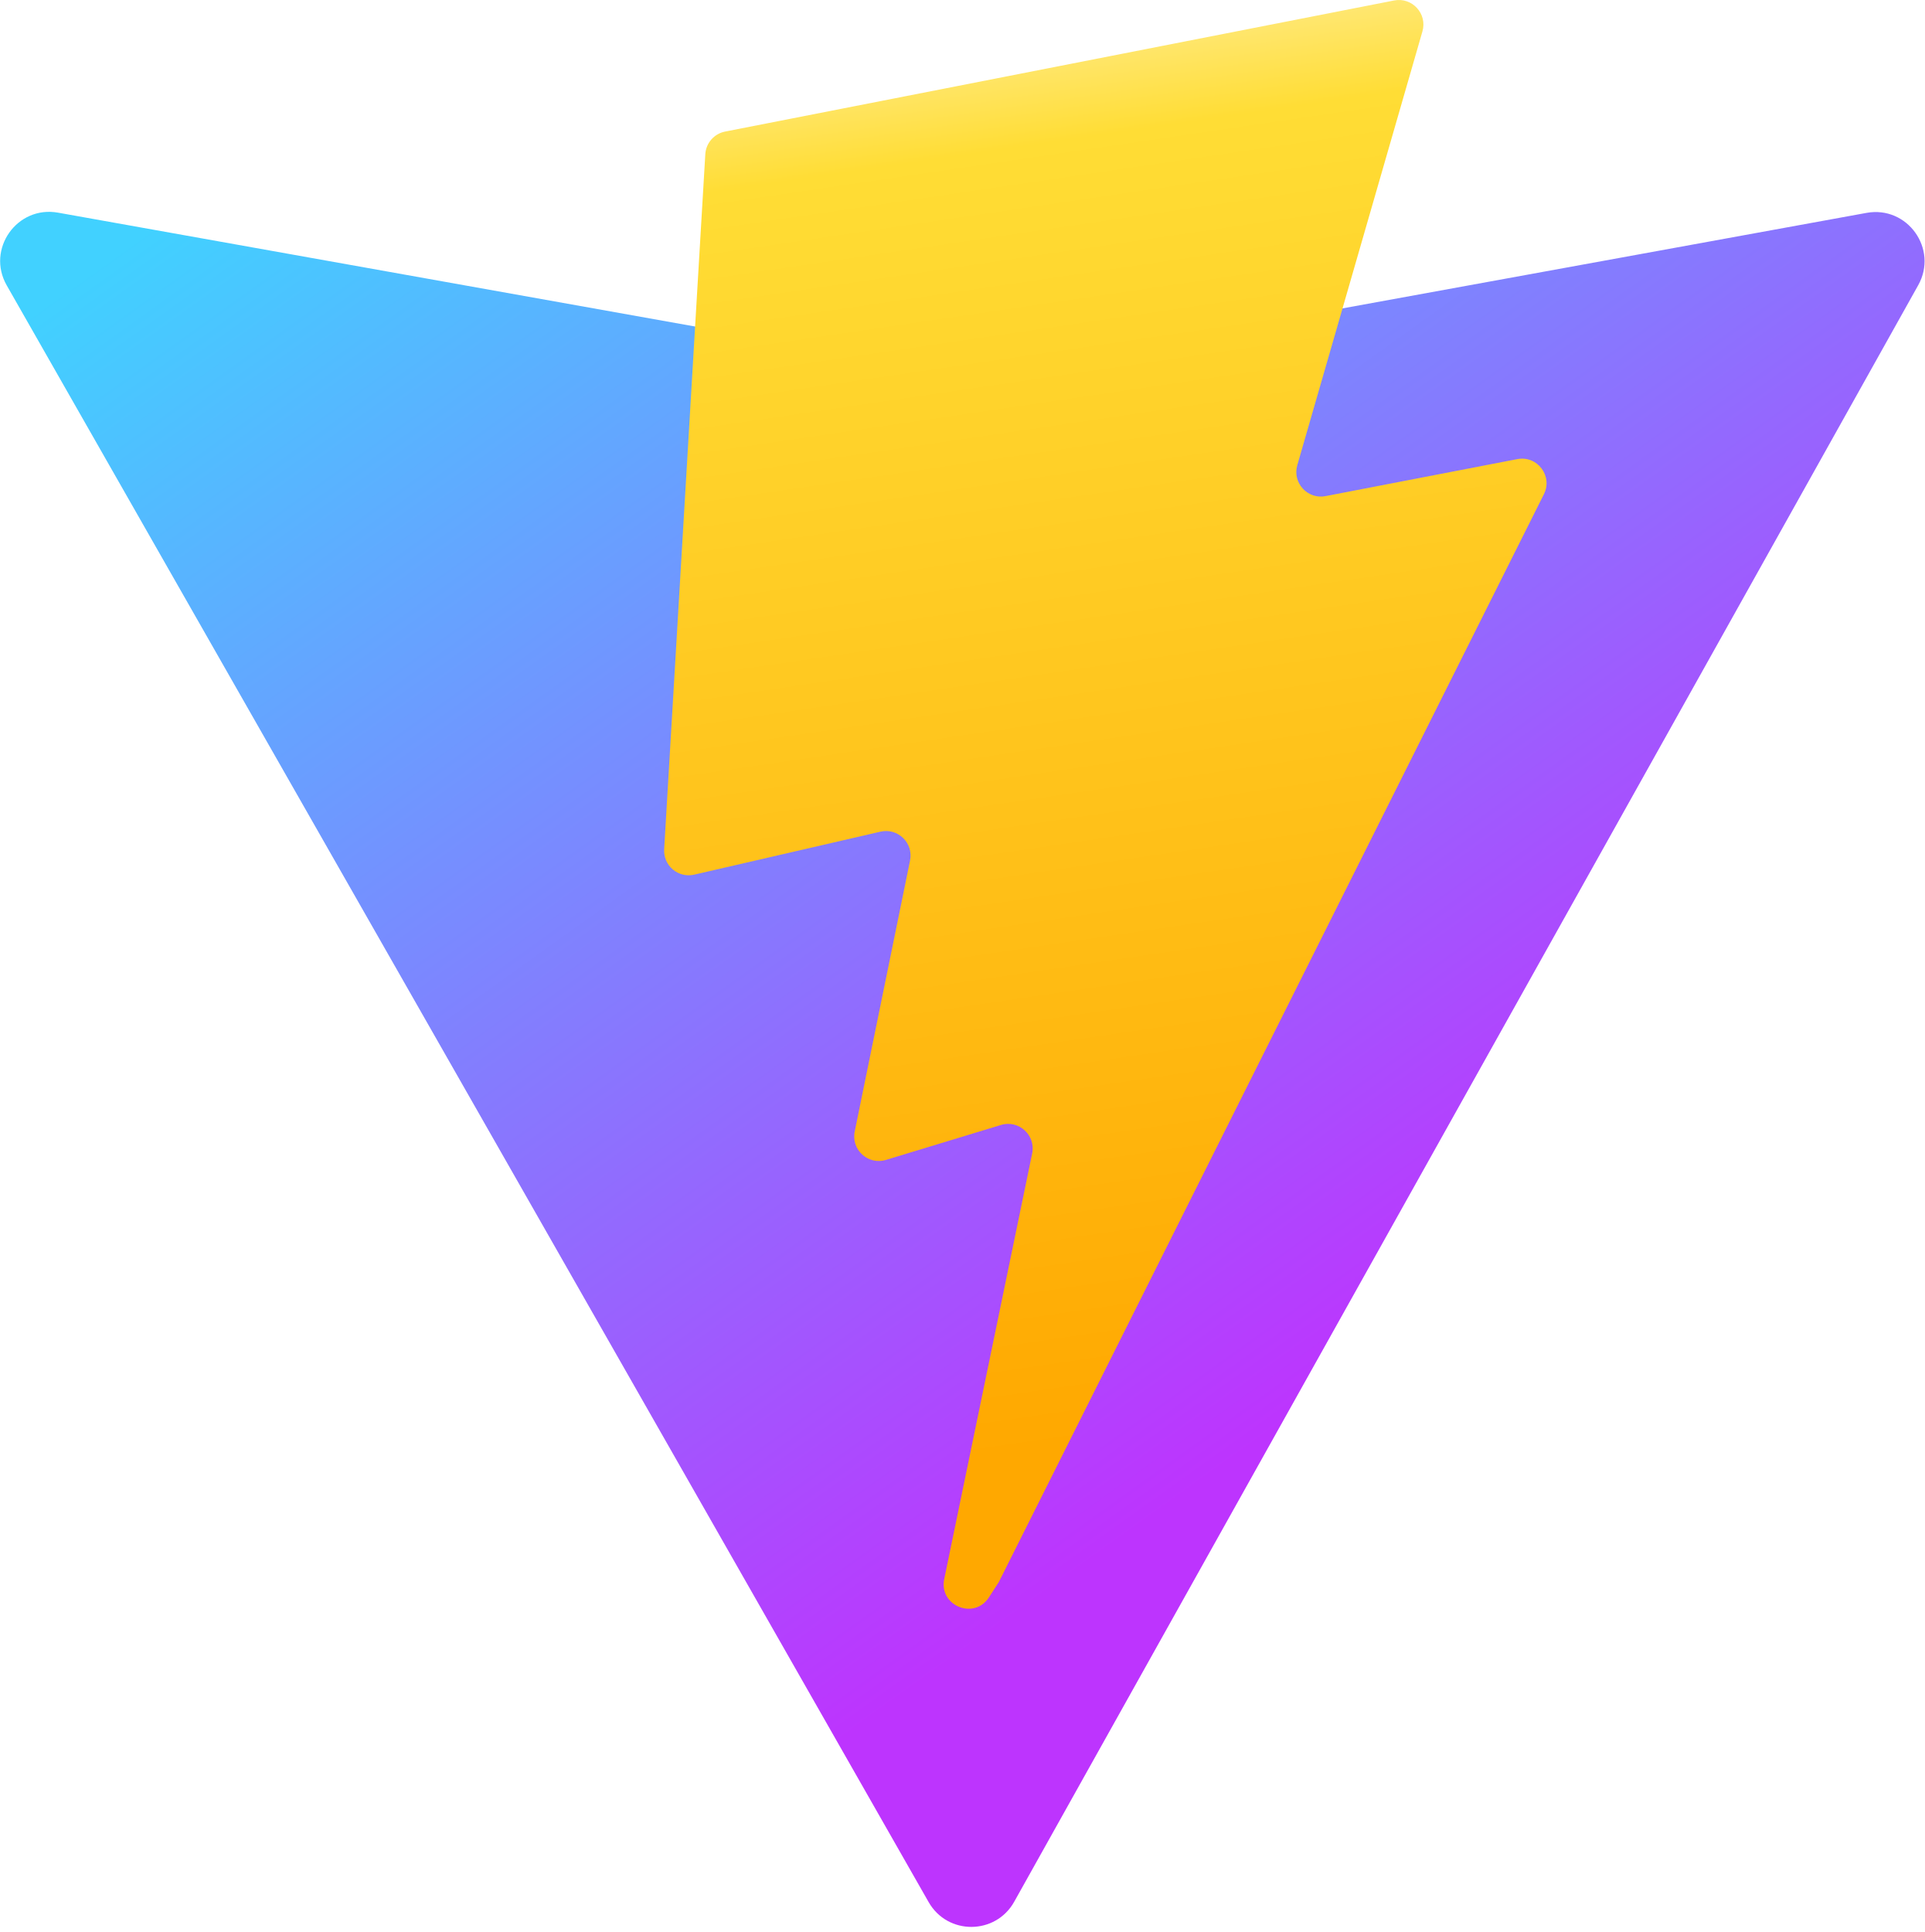
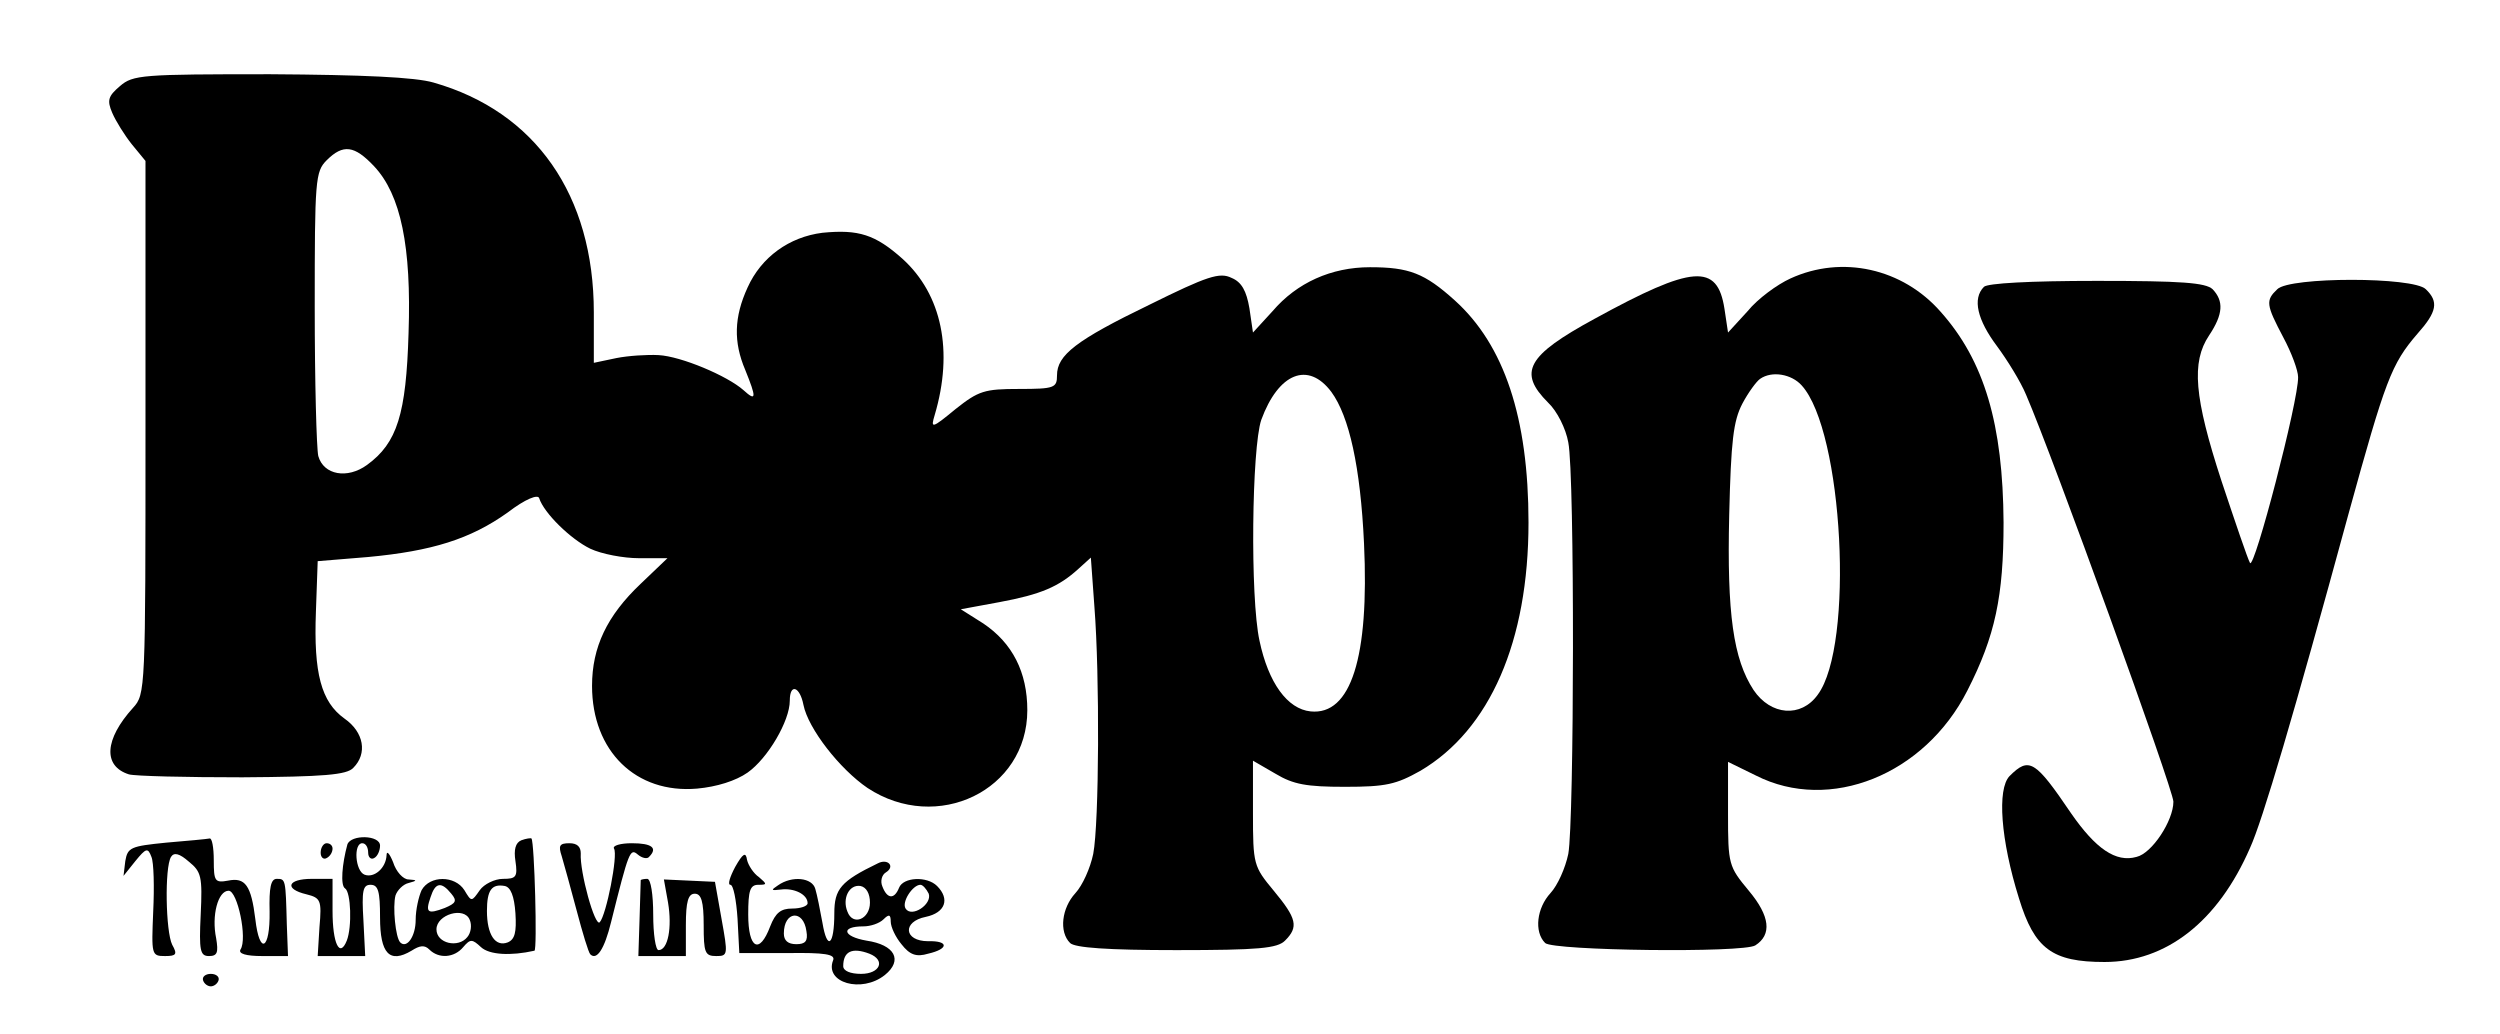
- <svg xmlns="http://www.w3.org/2000/svg" aria-hidden="true" role="img" class="iconify iconify--logos" width="31.88" height="32" preserveAspectRatio="xMidYMid meet" viewBox="0 0 256 257">
-   <defs>
-     <linearGradient id="IconifyId1813088fe1fbc01fb466" x1="-.828%" x2="57.636%" y1="7.652%" y2="78.411%">
-       <stop offset="0%" stop-color="#41D1FF" />
-       <stop offset="100%" stop-color="#BD34FE" />
-     </linearGradient>
-     <linearGradient id="IconifyId1813088fe1fbc01fb467" x1="43.376%" x2="50.316%" y1="2.242%" y2="89.03%">
-       <stop offset="0%" stop-color="#FFEA83" />
-       <stop offset="8.333%" stop-color="#FFDD35" />
-       <stop offset="100%" stop-color="#FFA800" />
-     </linearGradient>
-   </defs>
-   <path fill="url(#IconifyId1813088fe1fbc01fb466)" d="M255.153 37.938L134.897 252.976c-2.483 4.44-8.862 4.466-11.382.048L.875 37.958c-2.746-4.814 1.371-10.646 6.827-9.67l120.385 21.517a6.537 6.537 0 0 0 2.322-.004l117.867-21.483c5.438-.991 9.574 4.796 6.877 9.62Z" />
-   <path fill="url(#IconifyId1813088fe1fbc01fb467)" d="M185.432.063L96.44 17.501a3.268 3.268 0 0 0-2.634 3.014l-5.474 92.456a3.268 3.268 0 0 0 3.997 3.378l24.777-5.718c2.318-.535 4.413 1.507 3.936 3.838l-7.361 36.047c-.495 2.426 1.782 4.5 4.151 3.78l15.304-4.649c2.372-.72 4.652 1.36 4.15 3.788l-11.698 56.621c-.732 3.542 3.979 5.473 5.943 2.437l1.313-2.028l72.516-144.72c1.215-2.423-.88-5.186-3.54-4.672l-25.505 4.922c-2.396.462-4.435-1.77-3.759-4.114l16.646-57.705c.677-2.35-1.37-4.583-3.769-4.113Z" />
+ <svg xmlns="http://www.w3.org/2000/svg" version="1.0" width="421pt" height="174pt" viewBox="0 0 421 174" preserveAspectRatio="xMidYMid meet">
+   <g transform="translate(0,174) scale(0.1,-0.1)" fill="#000000" stroke="none">
+     <path d="M202 1595 c-20 -17 -22 -24 -13 -45 6 -14 21 -38 33 -53 l23 -28 0 -449 c0 -443 0 -449 -21 -472 -48 -53 -51 -98 -7 -112 10 -3 96 -5 191 -5 137 1 176 4 187 16 24 24 18 60 -15 83 -39 28 -52 76 -48 180 l3 85 85 7 c107 10 172 30 235 75 30 23 51 31 53 24 8 -25 53 -69 86 -85 19 -9 56 -16 82 -16 l48 0 -45 -43 c-57 -54 -82 -107 -82 -172 0 -110 74 -182 177 -173 33 3 65 13 85 27 34 24 71 87 71 121 0 30 17 24 23 -7 8 -40 61 -108 108 -140 117 -77 269 -4 269 131 0 64 -25 113 -74 146 l-38 24 65 12 c70 13 100 26 133 56 l21 19 6 -83 c9 -115 8 -364 -2 -416 -5 -24 -18 -53 -30 -66 -23 -25 -28 -65 -9 -84 8 -8 63 -12 179 -12 139 0 170 3 183 16 23 23 20 37 -19 84 -34 41 -35 44 -35 131 l0 88 38 -22 c30 -18 52 -22 117 -22 69 0 86 4 127 27 117 69 182 218 182 418 0 177 -41 299 -124 374 -51 46 -77 56 -143 56 -65 0 -123 -26 -164 -74 l-33 -36 -6 41 c-5 29 -13 44 -30 51 -20 10 -41 3 -138 -45 -124 -60 -156 -85 -156 -119 0 -21 -4 -23 -64 -23 -58 0 -68 -3 -107 -34 -40 -33 -42 -33 -35 -10 32 108 12 203 -54 263 -46 41 -74 50 -135 44 -56 -7 -103 -41 -126 -92 -23 -50 -24 -92 -4 -139 19 -47 19 -54 -3 -34 -27 24 -105 57 -143 59 -19 1 -51 -1 -71 -5 l-38 -8 0 85 c0 197 -98 338 -270 387 -31 9 -118 13 -275 14 -216 0 -231 -1 -253 -20z m428 -135 c45 -48 63 -135 58 -281 -4 -136 -19 -185 -70 -222 -33 -24 -73 -17 -82 15 -3 13 -6 125 -6 251 0 214 1 228 20 247 28 28 47 25 80 -10z m1612 -380 c30 -41 49 -126 55 -255 9 -192 -22 -290 -90 -283 -39 4 -71 48 -86 119 -16 73 -13 325 3 372 29 79 79 99 118 47z" />
+     <path d="M3015 1271 c-22 -10 -55 -34 -72 -55 l-33 -36 -6 40 c-12 77 -53 74 -219 -17 -114 -62 -129 -90 -78 -141 15 -14 30 -44 34 -67 11 -54 10 -639 0 -693 -5 -24 -18 -53 -30 -66 -23 -25 -28 -65 -9 -84 13 -13 334 -17 354 -4 28 18 25 49 -11 92 -34 41 -35 44 -35 130 l0 87 47 -23 c124 -63 284 1 356 143 47 92 61 159 61 283 -1 165 -32 272 -106 355 -64 73 -166 96 -253 56z m19 -180 c70 -77 89 -438 27 -521 -28 -39 -79 -35 -108 8 -34 52 -45 128 -41 295 3 125 7 158 22 187 10 19 24 38 30 42 20 14 53 8 70 -11z" />
+     <path d="M3341 1257 c-20 -20 -11 -56 22 -100 17 -23 40 -60 49 -82 45 -104 248 -665 248 -685 0 -32 -36 -87 -62 -93 -35 -10 -69 14 -110 73 -61 90 -71 96 -104 63 -21 -22 -15 -107 16 -206 26 -85 56 -107 144 -107 104 0 191 68 245 192 21 46 73 222 166 563 62 225 72 252 116 303 33 37 36 54 14 75 -21 21 -229 21 -250 0 -20 -19 -19 -26 10 -81 14 -26 25 -56 25 -67 1 -39 -74 -326 -81 -313 -4 7 -25 69 -48 138 -46 141 -51 200 -21 245 24 36 25 58 6 78 -12 11 -52 14 -195 14 -113 0 -184 -4 -190 -10z" />
+     <path d="M280 321 c-60 -6 -65 -8 -69 -31 l-3 -25 20 25 c18 22 21 23 27 7 4 -9 5 -51 3 -92 -3 -73 -3 -75 20 -75 19 0 21 3 12 19 -11 22 -13 130 -2 148 5 8 14 6 30 -8 21 -17 23 -25 20 -89 -3 -61 -1 -70 14 -70 14 0 16 6 12 30 -8 38 3 80 21 80 15 0 32 -81 20 -99 -4 -7 9 -11 37 -11 l43 0 -2 53 c-2 77 -2 77 -17 77 -10 0 -13 -15 -12 -55 1 -65 -17 -74 -24 -13 -7 57 -17 71 -46 65 -22 -4 -24 -1 -24 34 0 22 -3 38 -7 37 -5 -1 -37 -4 -73 -7z" />
+     <path d="M585 318 c-9 -33 -12 -69 -4 -74 10 -6 12 -65 3 -88 -12 -30 -24 -5 -24 50 l0 54 -35 0 c-41 0 -47 -17 -9 -26 24 -6 26 -10 22 -55 l-3 -49 40 0 40 0 -3 60 c-3 50 -1 60 12 60 13 0 16 -11 16 -55 0 -61 16 -78 53 -56 14 9 22 10 30 2 16 -16 42 -14 57 4 12 14 15 14 30 0 14 -13 50 -15 90 -6 5 1 0 183 -5 189 -1 1 -9 0 -17 -3 -10 -4 -13 -16 -10 -35 4 -27 1 -30 -21 -30 -14 0 -32 -9 -39 -19 -14 -20 -14 -20 -26 0 -16 25 -58 25 -72 0 -5 -11 -10 -33 -10 -50 0 -28 -15 -49 -26 -38 -8 8 -13 60 -8 79 3 9 13 19 22 21 15 4 15 5 0 6 -9 0 -21 13 -26 29 -6 15 -11 20 -11 12 -1 -22 -21 -39 -37 -33 -16 6 -19 53 -4 53 6 0 10 -7 10 -16 0 -8 5 -12 10 -9 6 3 10 13 10 21 0 18 -49 19 -55 2z m175 -83 c10 -12 8 -16 -11 -24 -29 -11 -33 -8 -24 18 8 25 18 27 35 6z m108 -33 c2 -32 -1 -44 -13 -49 -21 -8 -35 13 -35 53 0 35 8 46 30 42 10 -2 16 -17 18 -46z m-81 -40 c-15 -19 -52 -11 -52 13 0 25 47 39 56 16 4 -9 2 -22 -4 -29z" />
+     <path d="M540 304 c0 -8 5 -12 10 -9 6 3 10 10 10 16 0 5 -4 9 -10 9 -5 0 -10 -7 -10 -16z" />
+     <path d="M946 298 c4 -13 15 -54 25 -91 10 -38 20 -71 23 -74 11 -11 24 9 35 54 30 120 32 125 45 114 7 -6 16 -8 19 -4 15 15 5 23 -29 23 -19 0 -33 -4 -30 -9 7 -11 -13 -112 -24 -124 -8 -9 -34 85 -32 116 0 11 -6 17 -19 17 -17 0 -19 -4 -13 -22z" />
+     <path d="M1238 280 c-9 -17 -13 -30 -8 -30 5 0 10 -26 12 -57 l3 -58 81 0 c63 1 81 -2 77 -12 -15 -38 48 -56 87 -25 31 25 17 51 -31 58 -40 7 -44 24 -5 24 12 0 27 5 34 12 9 9 12 8 12 -4 0 -9 8 -26 18 -38 14 -18 25 -22 45 -16 35 8 35 22 0 21 -41 0 -44 33 -4 41 33 7 41 30 19 52 -17 17 -57 15 -64 -3 -8 -20 -20 -19 -28 2 -4 9 -1 20 6 24 16 10 3 24 -14 15 -62 -30 -73 -43 -73 -84 0 -54 -12 -64 -20 -16 -4 22 -9 47 -12 57 -5 19 -39 23 -63 6 -12 -8 -12 -9 5 -7 22 3 45 -8 45 -23 0 -5 -12 -9 -26 -9 -19 0 -28 -7 -37 -30 -18 -48 -37 -38 -37 20 0 40 3 50 17 50 15 0 15 1 1 13 -9 6 -18 20 -20 29 -2 14 -7 11 -20 -12z m227 -60 c0 -28 -29 -40 -38 -15 -9 22 3 46 22 43 10 -2 16 -13 16 -28z m99 15 c6 -18 -29 -41 -39 -25 -7 11 12 40 25 40 4 0 10 -7 14 -15z m-206 -63 c3 -17 -2 -22 -17 -22 -14 0 -21 6 -21 18 0 38 33 41 38 4z m106 -38 c28 -11 18 -34 -14 -34 -18 0 -30 5 -30 13 0 25 15 32 44 21z" />
+     <path d="M1079 258 c0 -2 -1 -31 -2 -66 l-2 -62 40 0 40 0 0 52 c0 40 4 53 15 53 11 0 15 -13 15 -53 0 -46 2 -52 21 -52 20 0 20 2 9 63 l-11 62 -43 2 -43 2 7 -39 c7 -42 0 -80 -16 -80 -5 0 -9 27 -9 60 0 33 -4 60 -10 60 -5 0 -10 -1 -11 -2z" />
+     <path d="M342 89 c2 -6 8 -10 13 -10 5 0 11 4 13 10 2 6 -4 11 -13 11 -9 0 -15 -5 -13 -11z" />
+   </g>
</svg>
